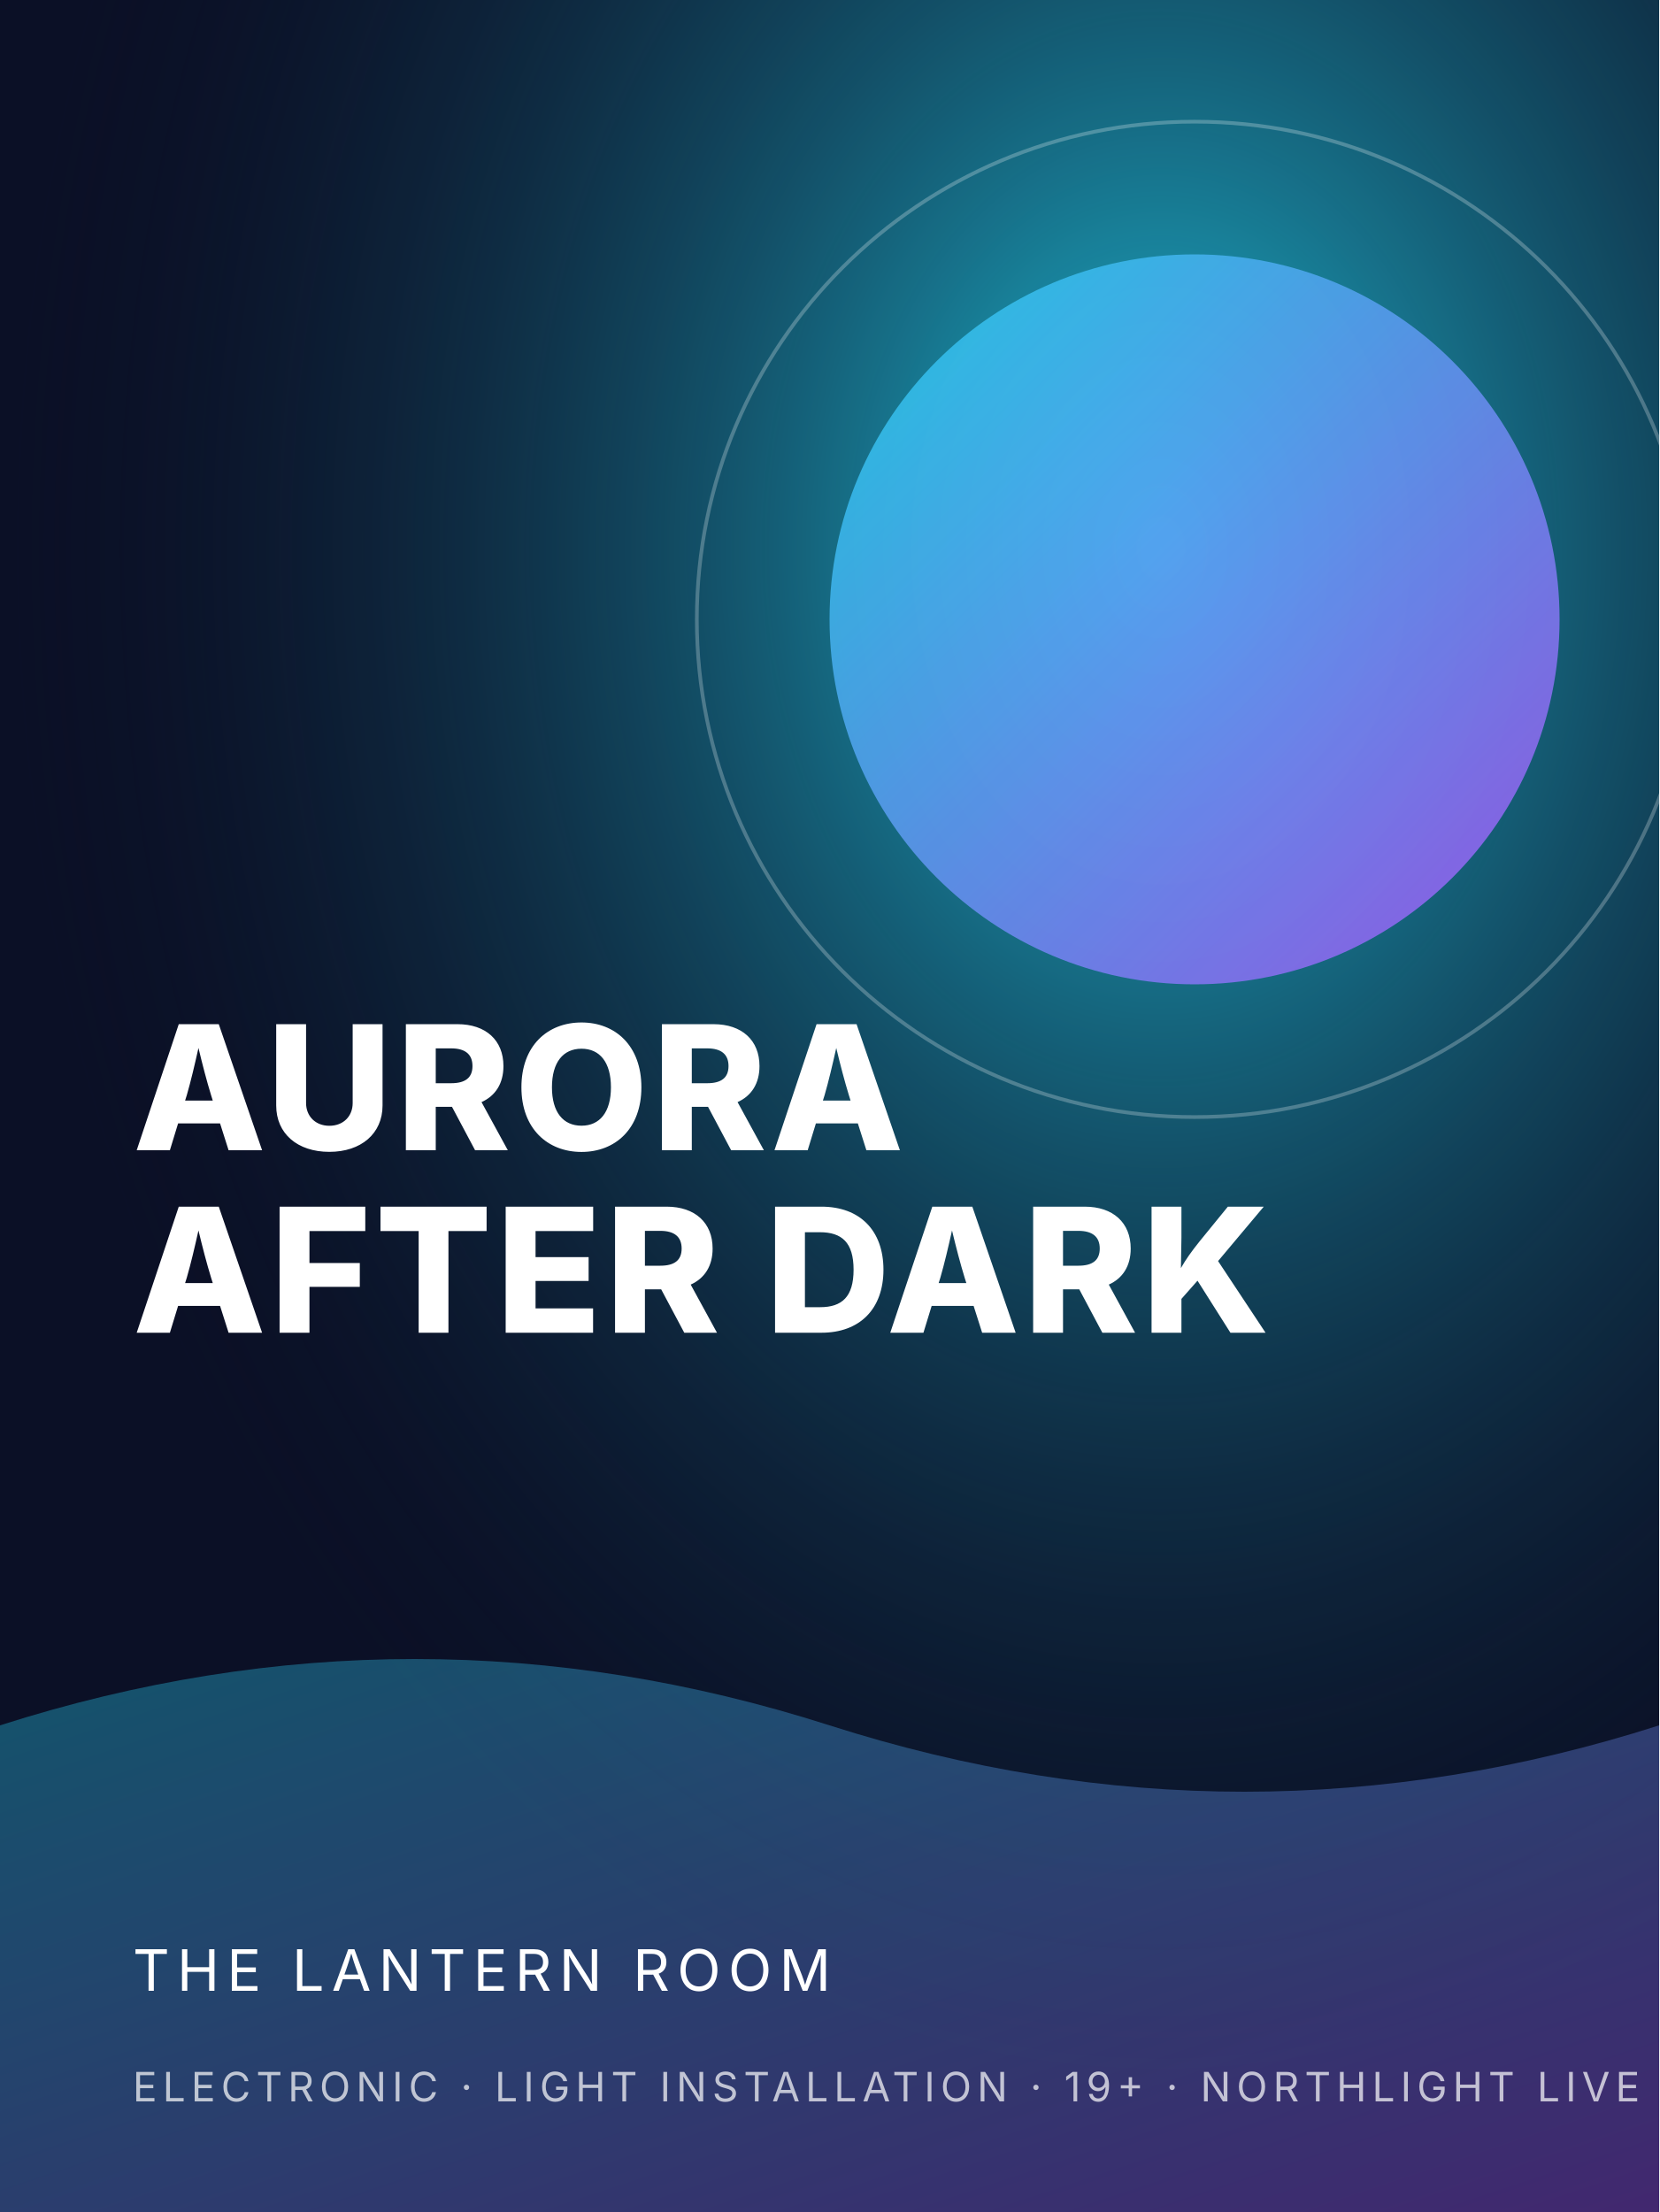
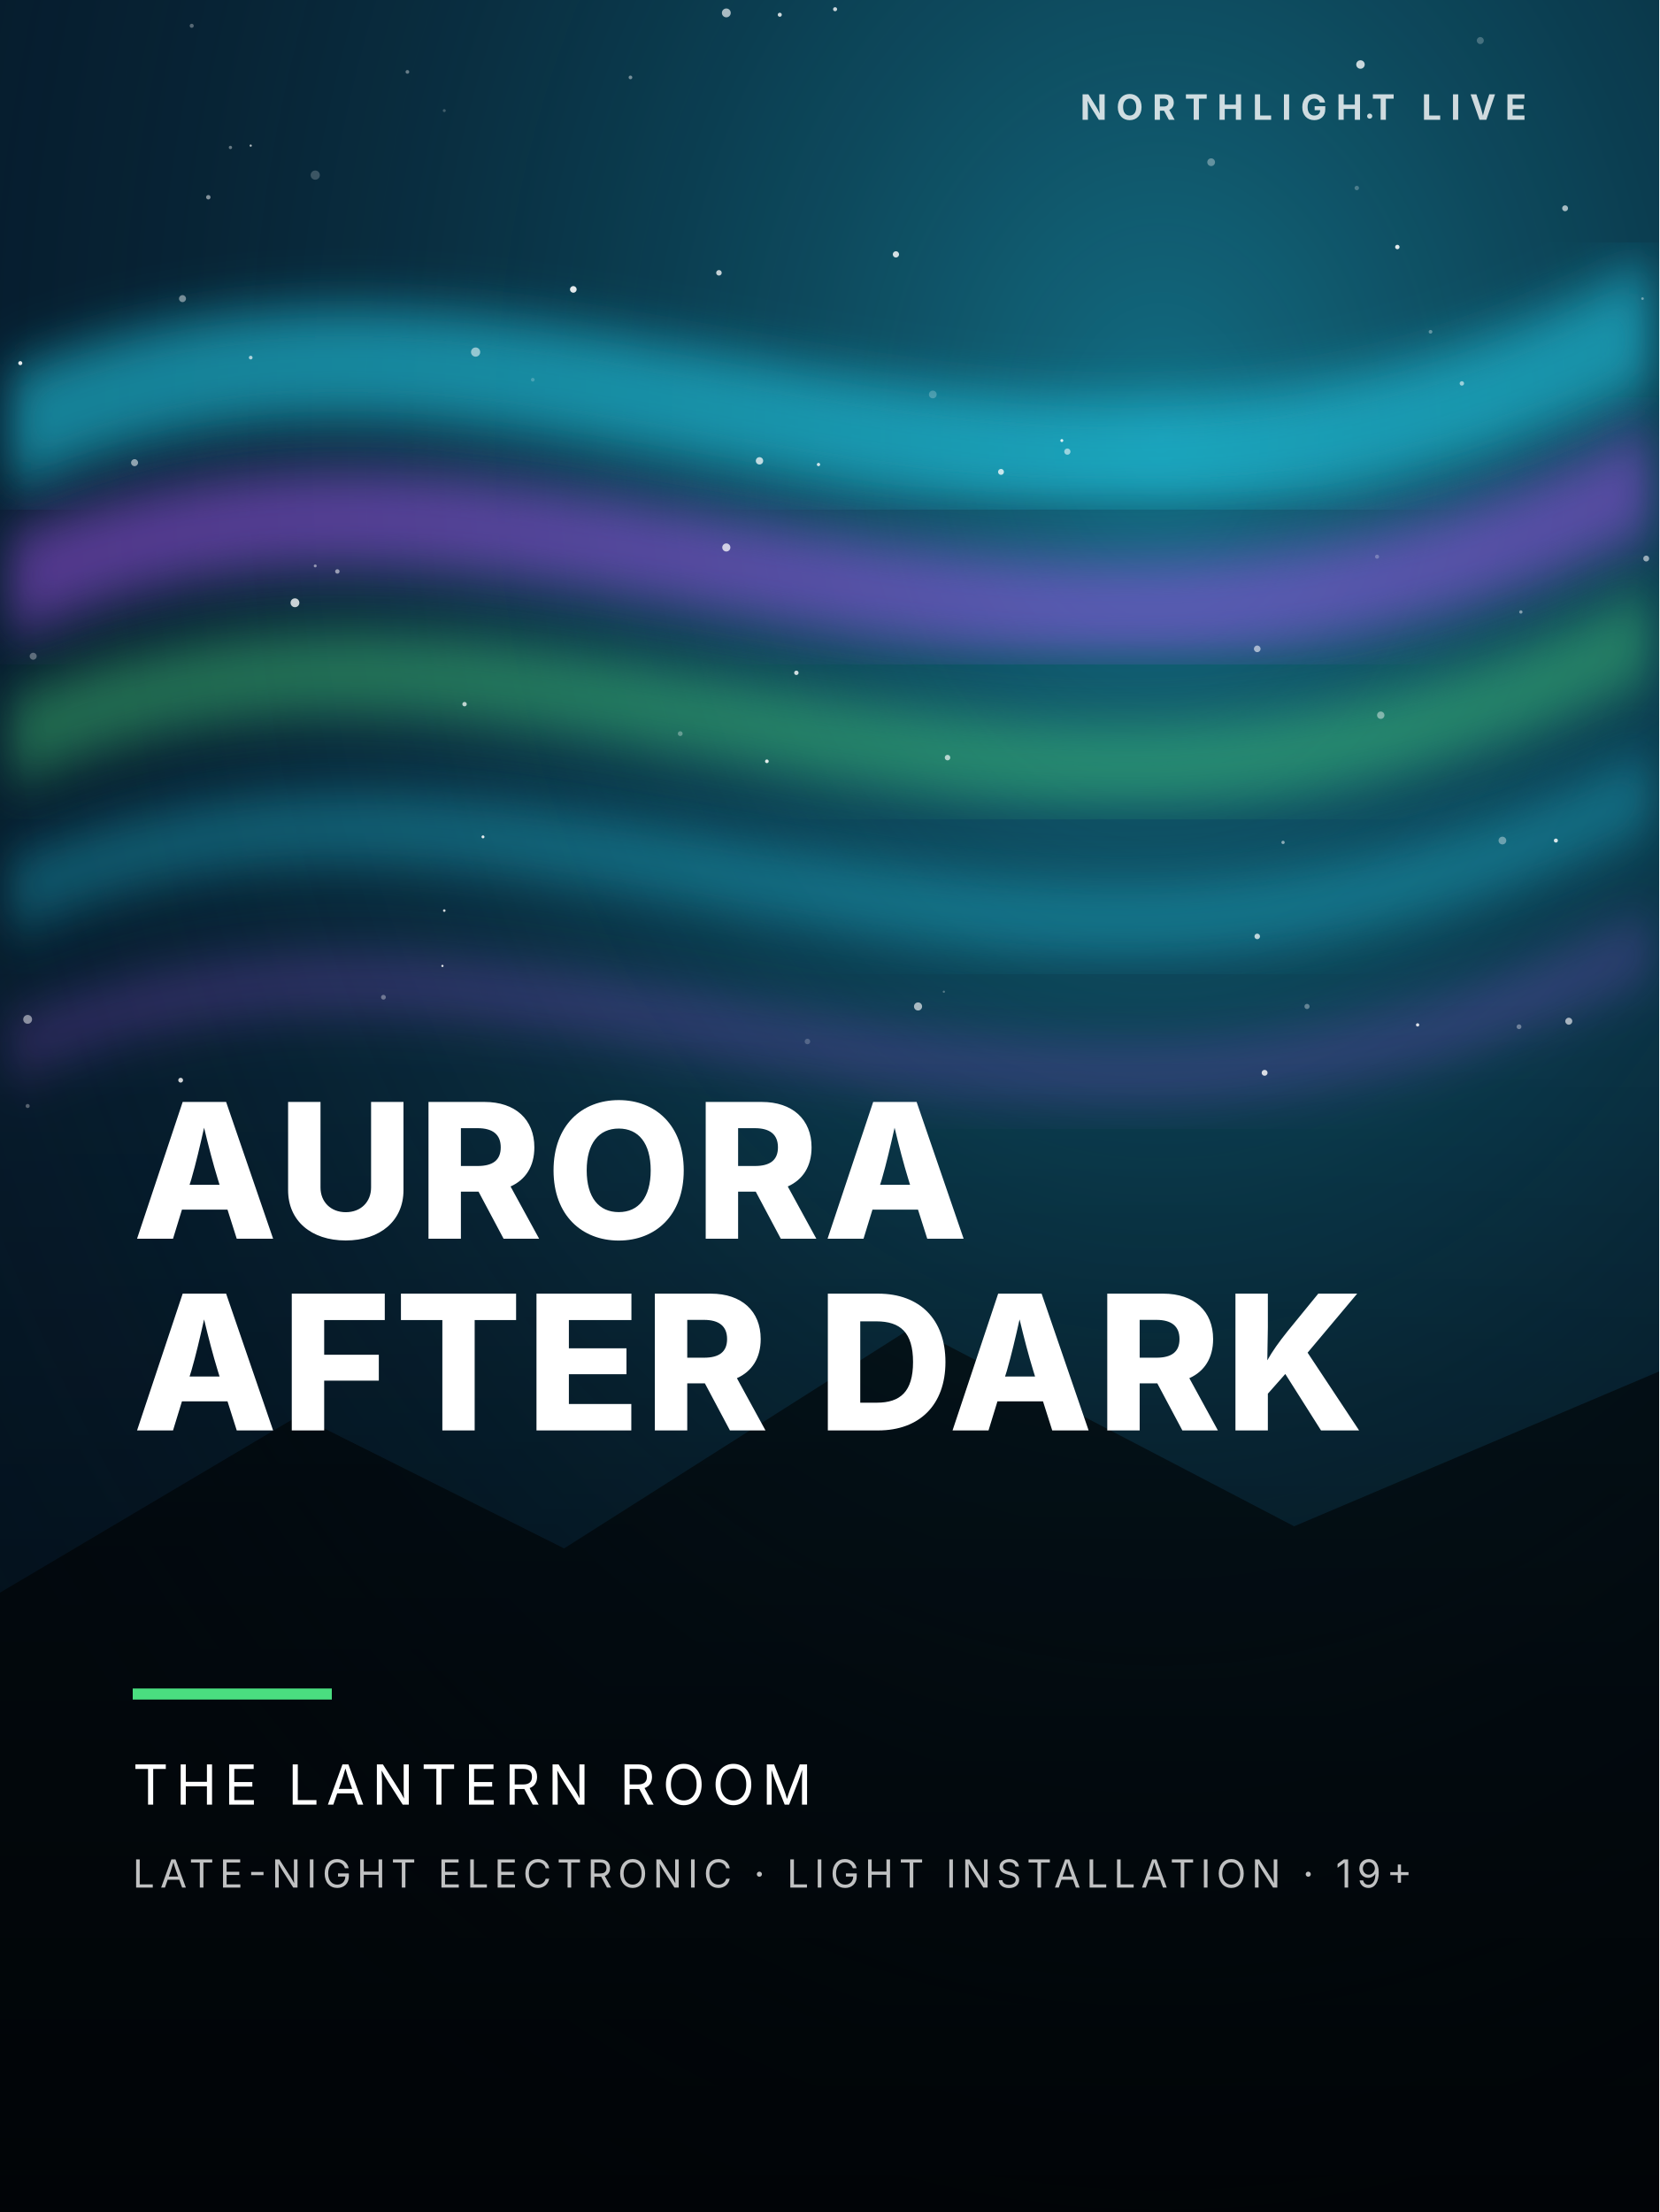
- <svg xmlns="http://www.w3.org/2000/svg" width="900" height="1200" viewBox="0 0 900 1200">
+ <svg xmlns="http://www.w3.org/2000/svg" width="900" height="1200" viewBox="0 0 900 1200" font-family="Inter, Helvetica, Arial, sans-serif">
  <defs>
    <linearGradient id="g" x1="0" y1="0" x2="1" y2="1">
      <stop offset="0" stop-color="#22d3ee" />
      <stop offset="1" stop-color="#a855f7" />
    </linearGradient>
-     <radialGradient id="r" cx=".7" cy=".25" r=".7">
-       <stop offset="0" stop-color="#22d3ee" stop-opacity=".9" />
-       <stop offset="1" stop-color="#0b1026" stop-opacity="0" />
+     <radialGradient id="r" cx=".7" cy=".2" r=".9">
+       <stop offset="0" stop-color="#22d3ee" stop-opacity=".45" />
+       <stop offset="1" stop-color="#061a2b" stop-opacity="0" />
    </radialGradient>
+     <linearGradient id="bgfill" x1="0" y1="0" x2="0" y2="1">
+       <stop offset="0" stop-color="#061a2b" />
+       <stop offset="1" stop-color="#061a2b" />
+     </linearGradient>
+     <linearGradient id="shade" x1="0" y1="0" x2="0" y2="1">
+       <stop offset=".45" stop-color="#000" stop-opacity="0" />
+       <stop offset="1" stop-color="#000" stop-opacity=".65" />
+     </linearGradient>
+     <filter id="b">
+       <feGaussianBlur stdDeviation="14" />
+     </filter>
  </defs>
-   <rect width="900" height="1200" fill="#0b1026" />
+   <rect width="900" height="1200" fill="#061a2b" />
  <rect width="900" height="1200" fill="url(#r)" />
-   <circle cx="648" cy="336" r="198" fill="url(#g)" opacity=".85" />
-   <circle cx="648" cy="336" r="270" fill="none" stroke="#fff" stroke-opacity=".25" stroke-width="2" />
-   <path d="M0 936 Q 225 864 450 936 T 900 936 V 1200 H 0 Z" fill="url(#g)" opacity=".35" />
-   <g font-family="Inter, Helvetica, Arial, sans-serif">
-     <text x="72" y="624" font-size="94" font-weight="800" fill="#fff" letter-spacing="2">AURORA</text>
-     <text x="72" y="723" font-size="94" font-weight="800" fill="#fff" letter-spacing="2">AFTER DARK</text>
-     <text x="72" y="1080" font-size="31" fill="#fff" letter-spacing="4">THE LANTERN ROOM</text>
-     <text x="72" y="1140" font-size="22" fill="#fff" opacity=".7" letter-spacing="3">ELECTRONIC · LIGHT INSTALLATION · 19+ · NORTHLIGHT LIVE</text>
-   </g>
+   <path d="M-50 264 C 270 64, 540 404, 950 144" fill="none" stroke="#22d3ee" stroke-width="60" stroke-linecap="round" opacity="0.55" filter="url(#b)" />
+   <path d="M-50 348 C 270 148, 540 488, 950 228" fill="none" stroke="#a855f7" stroke-width="52" stroke-linecap="round" opacity="0.48" filter="url(#b)" />
+   <path d="M-50 432 C 270 232, 540 572, 950 312" fill="none" stroke="#4ade80" stroke-width="44" stroke-linecap="round" opacity="0.41" filter="url(#b)" />
+   <path d="M-50 516 C 270 316, 540 656, 950 396" fill="none" stroke="#22d3ee" stroke-width="36" stroke-linecap="round" opacity="0.34" filter="url(#b)" />
+   <path d="M-50 600 C 270 400, 540 740, 950 480" fill="none" stroke="#a855f7" stroke-width="28" stroke-linecap="round" opacity="0.27" filter="url(#b)" />
+   <circle cx="390" cy="148" r="1.5" fill="#fff" opacity="0.76" />
+   <circle cx="444" cy="252" r="0.9" fill="#fff" opacity="0.79" />
+   <circle cx="543" cy="256" r="1.6" fill="#fff" opacity="0.76" />
+   <circle cx="769" cy="556" r="0.9" fill="#fff" opacity="0.85" />
+   <circle cx="657" cy="88" r="2.1" fill="#fff" opacity="0.35" />
+   <circle cx="682" cy="508" r="1.5" fill="#fff" opacity="0.73" />
+   <circle cx="208" cy="541" r="1.3" fill="#fff" opacity="0.35" />
+   <circle cx="686" cy="582" r="1.6" fill="#fff" opacity="0.87" />
+   <circle cx="512" cy="538" r="0.6" fill="#fff" opacity="0.30" />
+   <circle cx="438" cy="565" r="1.5" fill="#fff" opacity="0.22" />
+   <circle cx="736" cy="102" r="1.2" fill="#fff" opacity="0.25" />
+   <circle cx="743" cy="63" r="1.4" fill="#fff" opacity="0.77" />
+   <circle cx="171" cy="307" r="0.8" fill="#fff" opacity="0.48" />
+   <circle cx="849" cy="113" r="1.6" fill="#fff" opacity="0.64" />
+   <circle cx="486" cy="138" r="1.7" fill="#fff" opacity="0.82" />
+   <circle cx="136" cy="194" r="1.0" fill="#fff" opacity="0.65" />
+   <circle cx="171" cy="95" r="2.5" fill="#fff" opacity="0.21" />
+   <circle cx="498" cy="546" r="2.2" fill="#fff" opacity="0.64" />
+   <circle cx="891" cy="162" r="0.7" fill="#fff" opacity="0.41" />
+   <circle cx="758" cy="134" r="1.2" fill="#fff" opacity="0.88" />
+   <circle cx="18" cy="356" r="1.9" fill="#fff" opacity="0.32" />
+   <circle cx="696" cy="457" r="0.9" fill="#fff" opacity="0.52" />
+   <circle cx="394" cy="297" r="2.2" fill="#fff" opacity="0.74" />
+   <circle cx="432" cy="365" r="1.2" fill="#fff" opacity="0.80" />
+   <circle cx="514" cy="411" r="1.5" fill="#fff" opacity="0.67" />
+   <circle cx="576" cy="239" r="0.8" fill="#fff" opacity="0.87" />
+   <circle cx="221" cy="39" r="1.0" fill="#fff" opacity="0.38" />
+   <circle cx="99" cy="162" r="1.9" fill="#fff" opacity="0.44" />
+   <circle cx="104" cy="14" r="1.1" fill="#fff" opacity="0.32" />
+   <circle cx="262" cy="454" r="0.8" fill="#fff" opacity="0.89" />
+   <circle cx="579" cy="245" r="1.7" fill="#fff" opacity="0.55" />
+   <circle cx="416" cy="413" r="1.0" fill="#fff" opacity="0.88" />
+   <circle cx="747" cy="302" r="1.1" fill="#fff" opacity="0.25" />
+   <circle cx="412" cy="250" r="2.0" fill="#fff" opacity="0.73" />
+   <circle cx="240" cy="524" r="0.6" fill="#fff" opacity="0.88" />
+   <circle cx="289" cy="206" r="1.0" fill="#fff" opacity="0.21" />
+   <circle cx="506" cy="214" r="2.1" fill="#fff" opacity="0.23" />
+   <circle cx="258" cy="191" r="2.5" fill="#fff" opacity="0.54" />
+   <circle cx="160" cy="327" r="2.4" fill="#fff" opacity="0.78" />
+   <circle cx="342" cy="42" r="1.0" fill="#fff" opacity="0.44" />
+   <circle cx="11" cy="197" r="1.1" fill="#fff" opacity="0.90" />
+   <circle cx="709" cy="546" r="1.4" fill="#fff" opacity="0.35" />
+   <circle cx="15" cy="553" r="2.4" fill="#fff" opacity="0.50" />
+   <circle cx="851" cy="554" r="1.9" fill="#fff" opacity="0.63" />
+   <circle cx="241" cy="494" r="0.7" fill="#fff" opacity="0.81" />
+   <circle cx="369" cy="398" r="1.3" fill="#fff" opacity="0.32" />
+   <circle cx="682" cy="352" r="1.8" fill="#fff" opacity="0.57" />
+   <circle cx="815" cy="456" r="2.1" fill="#fff" opacity="0.38" />
+   <circle cx="125" cy="80" r="0.9" fill="#fff" opacity="0.38" />
+   <circle cx="803" cy="22" r="1.9" fill="#fff" opacity="0.24" />
+   <circle cx="183" cy="310" r="1.2" fill="#fff" opacity="0.52" />
+   <circle cx="453" cy="5" r="1.1" fill="#fff" opacity="0.78" />
+   <circle cx="749" cy="388" r="2.0" fill="#fff" opacity="0.44" />
+   <circle cx="825" cy="332" r="0.9" fill="#fff" opacity="0.46" />
+   <circle cx="136" cy="79" r="0.6" fill="#fff" opacity="0.70" />
+   <circle cx="824" cy="557" r="1.3" fill="#fff" opacity="0.36" />
+   <circle cx="15" cy="600" r="1.1" fill="#fff" opacity="0.33" />
+   <circle cx="844" cy="456" r="1.1" fill="#fff" opacity="0.84" />
+   <circle cx="394" cy="7" r="2.4" fill="#fff" opacity="0.65" />
+   <circle cx="423" cy="8" r="1.1" fill="#fff" opacity="0.80" />
+   <circle cx="311" cy="157" r="1.8" fill="#fff" opacity="0.89" />
+   <circle cx="776" cy="180" r="1.0" fill="#fff" opacity="0.34" />
+   <circle cx="893" cy="303" r="1.6" fill="#fff" opacity="0.56" />
+   <circle cx="113" cy="107" r="1.2" fill="#fff" opacity="0.50" />
+   <circle cx="241" cy="60" r="0.8" fill="#fff" opacity="0.23" />
+   <circle cx="738" cy="35" r="2.3" fill="#fff" opacity="0.78" />
+   <circle cx="252" cy="382" r="1.2" fill="#fff" opacity="0.72" />
+   <circle cx="793" cy="208" r="1.2" fill="#fff" opacity="0.57" />
+   <circle cx="98" cy="586" r="1.3" fill="#fff" opacity="0.86" />
+   <circle cx="73" cy="251" r="1.9" fill="#fff" opacity="0.53" />
+   <path d="M0 864 L 162 768 L 306 840 L 495 720 L 702 828 L 900 744 V 1200 H 0 Z" fill="#000" opacity=".55" />
+   <rect width="900" height="1200" fill="url(#shade)" />
+   <text x="72" y="672" font-size="102" font-weight="800" fill="#fff" letter-spacing="2">AURORA</text>
+   <text x="72" y="776" font-size="102" font-weight="800" fill="#fff" letter-spacing="2">AFTER DARK</text>
+   <rect x="72" y="916" width="108" height="6" fill="#4ade80" />
+   <text x="72" y="979" font-size="30" fill="#fff" letter-spacing="4">THE LANTERN ROOM</text>
+   <text x="72" y="1024" font-size="21" fill="#fff" opacity=".75" letter-spacing="3">LATE-NIGHT ELECTRONIC · LIGHT INSTALLATION · 19+</text>
+   <text x="828" y="65" text-anchor="end" font-size="19" font-weight="700" fill="#fff" opacity=".8" letter-spacing="5">NORTHLIGHT LIVE</text>
</svg>
